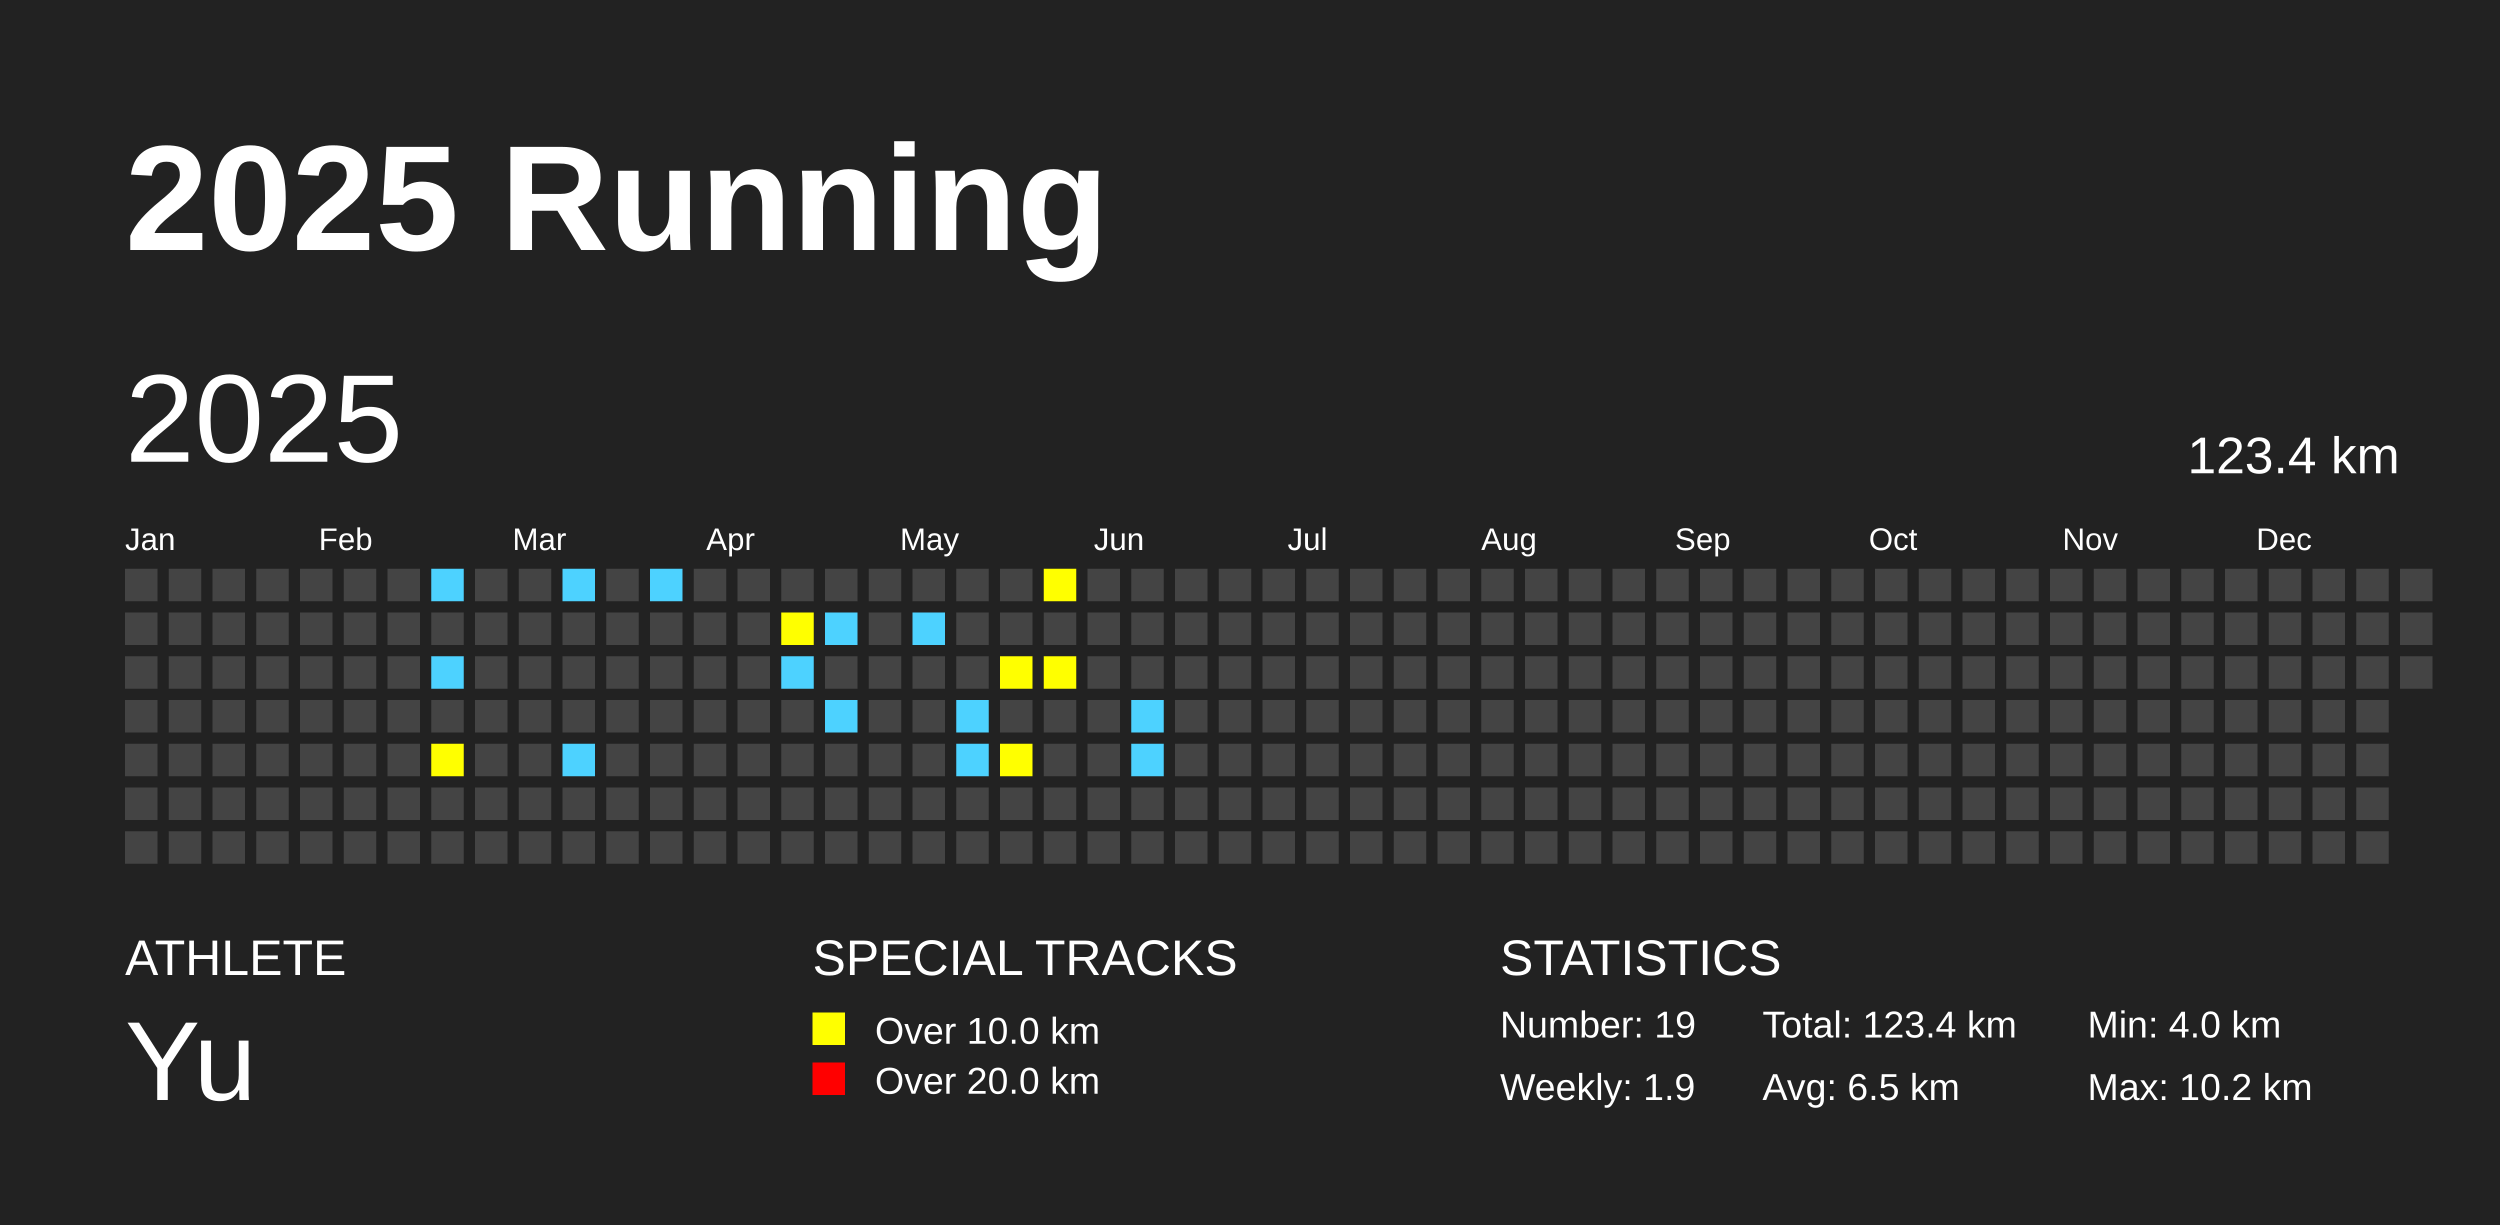
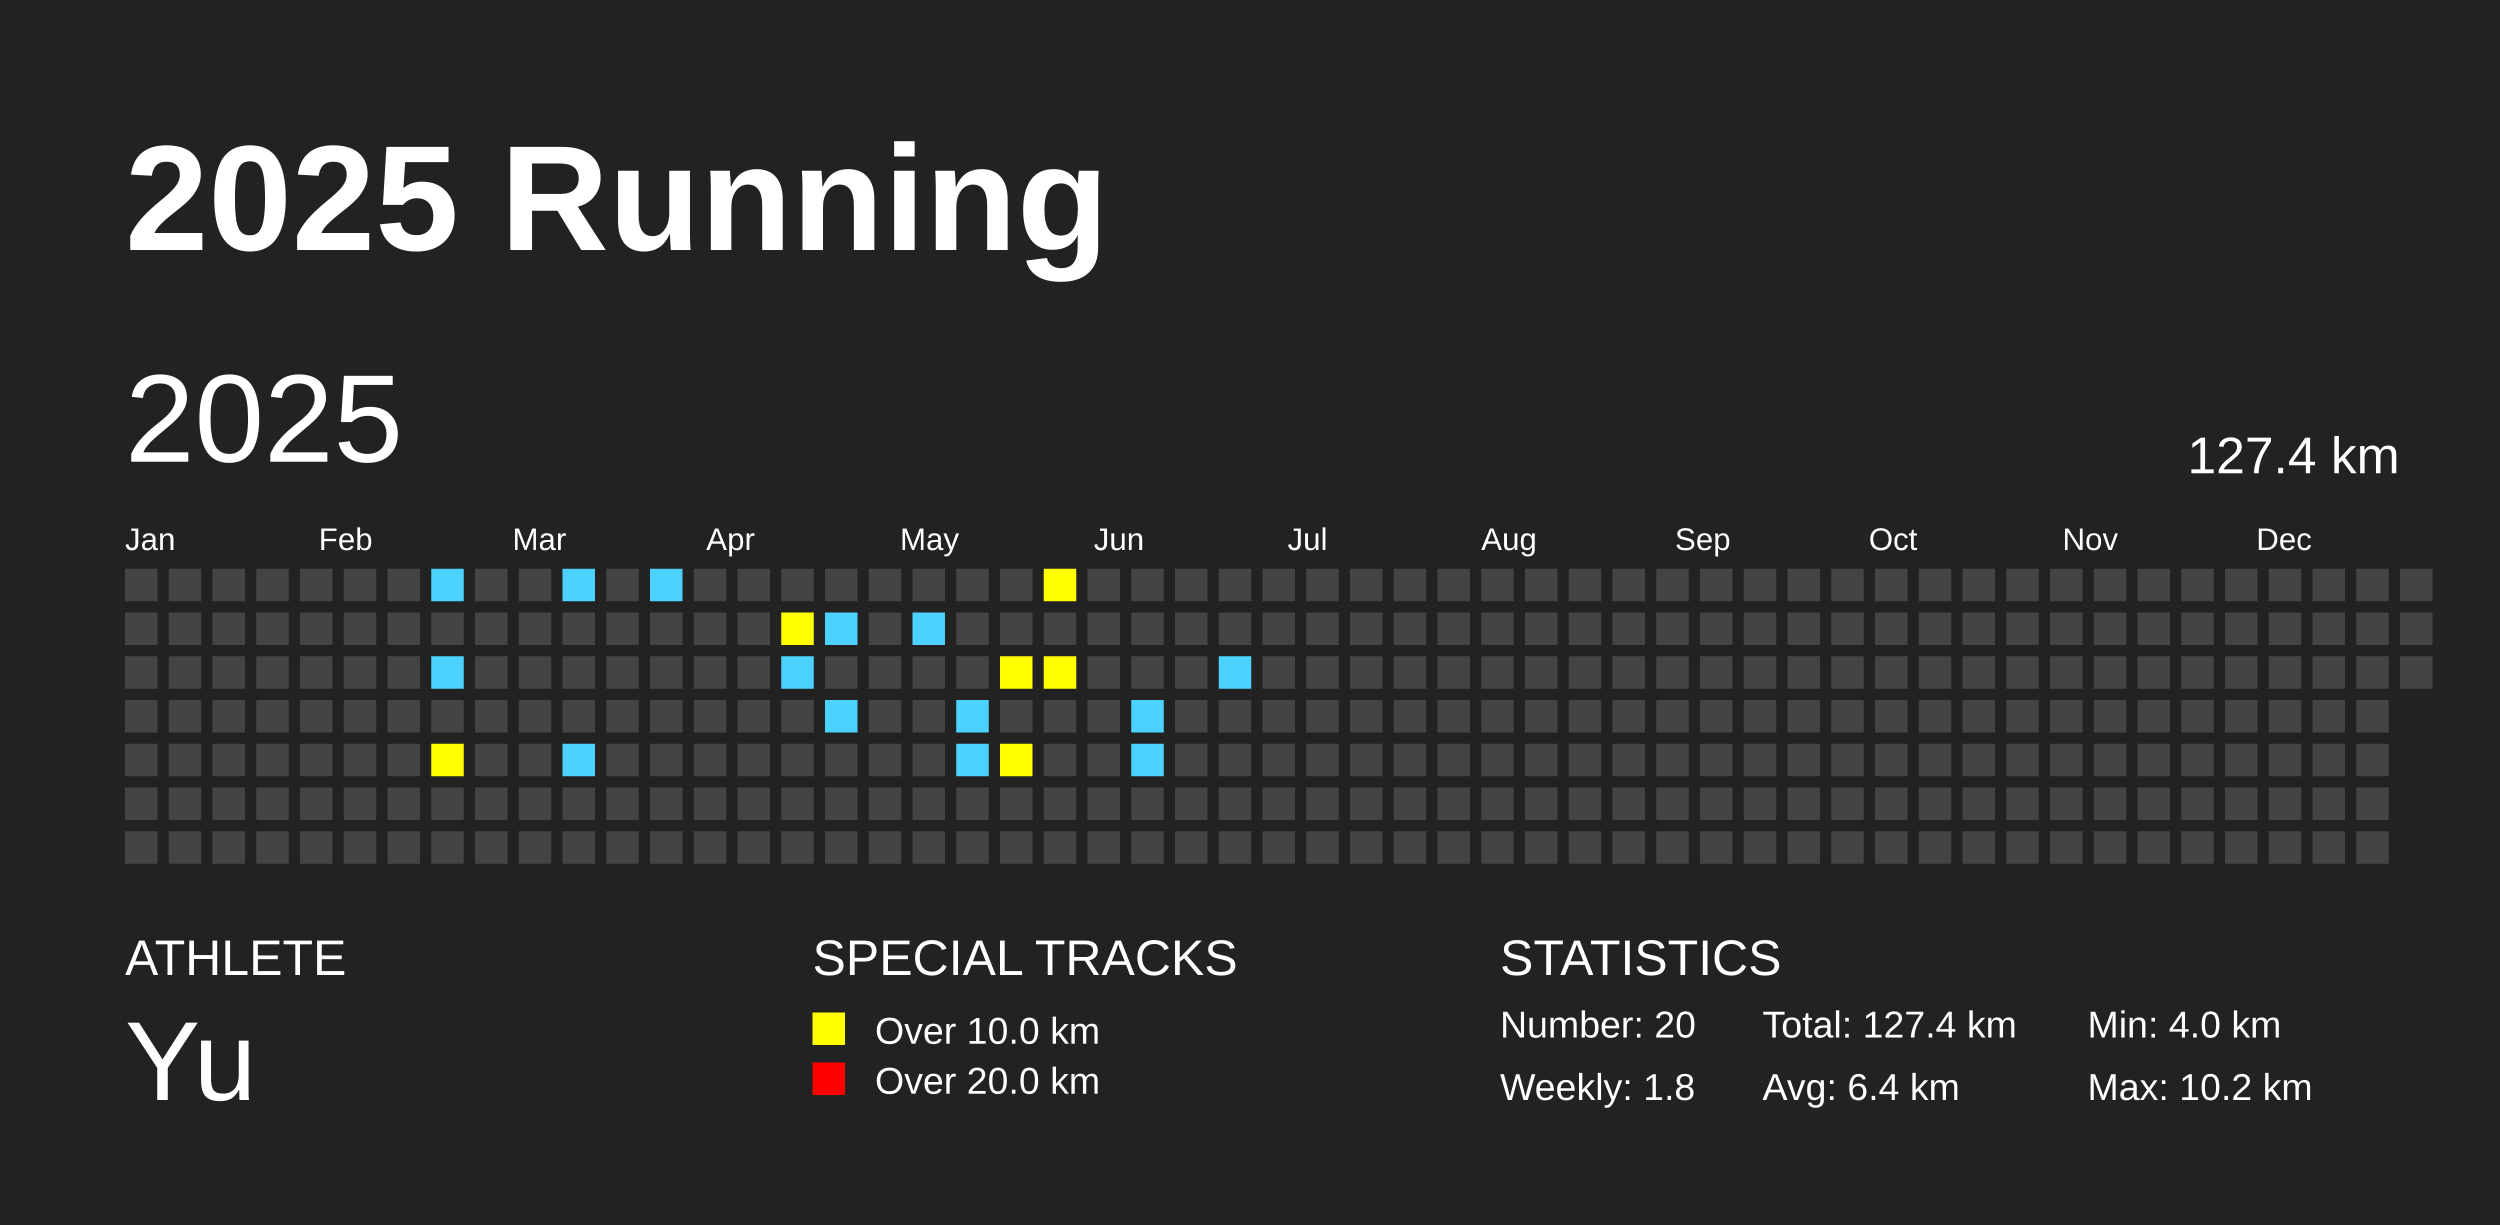
<svg xmlns="http://www.w3.org/2000/svg" baseProfile="full" height="98mm" version="1.1" viewBox="0,0,200,98" width="200mm">
  <defs />
  <rect fill="#222222" height="98" width="200" x="0" y="0" />
  <text fill="#FFFFFF" style="font-size:12px; font-family:Arial; font-weight:bold;" x="10" y="20">2025 Running</text>
  <text fill="#FFFFFF" style="font-size:4px; font-family:Arial" x="10" y="78">ATHLETE</text>
  <text fill="#FFFFFF" style="font-size:9px; font-family:Arial" x="10" y="88">Yu</text>
  <text fill="#FFFFFF" style="font-size:4px; font-family:Arial" x="65" y="78">SPECIAL TRACKS</text>
  <rect fill="yellow" height="2.6" width="2.6" x="65" y="81" />
  <text fill="#FFFFFF" style="font-size:3px; font-family:Arial" x="70" y="83.5">Over 10.0 km</text>
  <rect fill="red" height="2.6" width="2.6" x="65" y="85" />
  <text fill="#FFFFFF" style="font-size:3px; font-family:Arial" x="70" y="87.5">Over 20.0 km</text>
  <text fill="#FFFFFF" style="font-size:4px; font-family:Arial" x="120" y="78">STATISTICS</text>
-   <text fill="#FFFFFF" style="font-size:3px; font-family:Arial" x="120" y="83">Number: 19</text>
-   <text fill="#FFFFFF" style="font-size:3px; font-family:Arial" x="120" y="88">Weekly: 1.9</text>
-   <text fill="#FFFFFF" style="font-size:3px; font-family:Arial" x="141" y="83">Total: 123.4 km</text>
-   <text fill="#FFFFFF" style="font-size:3px; font-family:Arial" x="141" y="88">Avg: 6.5 km</text>
+   <text fill="#FFFFFF" style="font-size:3px; font-family:Arial" x="120" y="83">Number: 20</text>
+   <text fill="#FFFFFF" style="font-size:3px; font-family:Arial" x="120" y="88">Weekly: 1.8</text>
+   <text fill="#FFFFFF" style="font-size:3px; font-family:Arial" x="141" y="83">Total: 127.4 km</text>
+   <text fill="#FFFFFF" style="font-size:3px; font-family:Arial" x="141" y="88">Avg: 6.4 km</text>
  <text fill="#FFFFFF" style="font-size:3px; font-family:Arial" x="167" y="83">Min: 4.0 km</text>
  <text fill="#FFFFFF" style="font-size:3px; font-family:Arial" x="167" y="88">Max: 10.2 km</text>
  <text dominant-baseline="hanging" fill="#FFFFFF" style="font-size:10.0px; font-family:Arial;" x="10" y="30">2025</text>
-   <text dominant-baseline="hanging" fill="#FFFFFF" style="font-size:4.125px; font-family:Arial;" x="175" y="35">123.4 km</text>
+   <text dominant-baseline="hanging" fill="#FFFFFF" style="font-size:4.125px; font-family:Arial;" x="175" y="35">127.4 km</text>
  <text fill="#FFFFFF" style="font-size:2.5px; font-family:Arial" x="10.0" y="44">Jan</text>
  <text fill="#FFFFFF" style="font-size:2.5px; font-family:Arial" x="25.5" y="44">Feb</text>
  <text fill="#FFFFFF" style="font-size:2.5px; font-family:Arial" x="41.0" y="44">Mar</text>
  <text fill="#FFFFFF" style="font-size:2.5px; font-family:Arial" x="56.5" y="44">Apr</text>
  <text fill="#FFFFFF" style="font-size:2.5px; font-family:Arial" x="72.0" y="44">May</text>
  <text fill="#FFFFFF" style="font-size:2.5px; font-family:Arial" x="87.5" y="44">Jun</text>
  <text fill="#FFFFFF" style="font-size:2.5px; font-family:Arial" x="103.0" y="44">Jul</text>
  <text fill="#FFFFFF" style="font-size:2.5px; font-family:Arial" x="118.5" y="44">Aug</text>
  <text fill="#FFFFFF" style="font-size:2.5px; font-family:Arial" x="134.0" y="44">Sep</text>
  <text fill="#FFFFFF" style="font-size:2.5px; font-family:Arial" x="149.5" y="44">Oct</text>
  <text fill="#FFFFFF" style="font-size:2.5px; font-family:Arial" x="165.0" y="44">Nov</text>
  <text fill="#FFFFFF" style="font-size:2.5px; font-family:Arial" x="180.5" y="44">Dec</text>
  <rect fill="#444444" height="2.6" width="2.6" x="10.0" y="45.5" />
  <rect fill="#444444" height="2.6" width="2.6" x="10.0" y="49.0" />
  <rect fill="#444444" height="2.6" width="2.6" x="10.0" y="52.5" />
  <rect fill="#444444" height="2.6" width="2.6" x="10.0" y="56.0" />
  <rect fill="#444444" height="2.6" width="2.6" x="10.0" y="59.5" />
  <rect fill="#444444" height="2.6" width="2.6" x="10.0" y="63.0" />
  <rect fill="#444444" height="2.6" width="2.6" x="10.0" y="66.5" />
  <rect fill="#444444" height="2.6" width="2.6" x="13.5" y="45.5" />
  <rect fill="#444444" height="2.6" width="2.6" x="13.5" y="49.0" />
  <rect fill="#444444" height="2.6" width="2.6" x="13.5" y="52.5" />
  <rect fill="#444444" height="2.6" width="2.6" x="13.5" y="56.0" />
  <rect fill="#444444" height="2.6" width="2.6" x="13.5" y="59.5" />
  <rect fill="#444444" height="2.6" width="2.6" x="13.5" y="63.0" />
  <rect fill="#444444" height="2.6" width="2.6" x="13.5" y="66.5" />
  <rect fill="#444444" height="2.6" width="2.6" x="17.0" y="45.5" />
  <rect fill="#444444" height="2.6" width="2.6" x="17.0" y="49.0" />
  <rect fill="#444444" height="2.6" width="2.6" x="17.0" y="52.5" />
  <rect fill="#444444" height="2.6" width="2.6" x="17.0" y="56.0" />
  <rect fill="#444444" height="2.6" width="2.6" x="17.0" y="59.5" />
  <rect fill="#444444" height="2.6" width="2.6" x="17.0" y="63.0" />
  <rect fill="#444444" height="2.6" width="2.6" x="17.0" y="66.5" />
  <rect fill="#444444" height="2.6" width="2.6" x="20.5" y="45.5" />
  <rect fill="#444444" height="2.6" width="2.6" x="20.5" y="49.0" />
  <rect fill="#444444" height="2.6" width="2.6" x="20.5" y="52.5" />
  <rect fill="#444444" height="2.6" width="2.6" x="20.5" y="56.0" />
  <rect fill="#444444" height="2.6" width="2.6" x="20.5" y="59.5" />
  <rect fill="#444444" height="2.6" width="2.6" x="20.5" y="63.0" />
  <rect fill="#444444" height="2.6" width="2.6" x="20.5" y="66.5" />
  <rect fill="#444444" height="2.6" width="2.6" x="24.0" y="45.5" />
  <rect fill="#444444" height="2.6" width="2.6" x="24.0" y="49.0" />
  <rect fill="#444444" height="2.6" width="2.6" x="24.0" y="52.5" />
  <rect fill="#444444" height="2.6" width="2.6" x="24.0" y="56.0" />
  <rect fill="#444444" height="2.6" width="2.6" x="24.0" y="59.5" />
  <rect fill="#444444" height="2.6" width="2.6" x="24.0" y="63.0" />
  <rect fill="#444444" height="2.6" width="2.6" x="24.0" y="66.5" />
  <rect fill="#444444" height="2.6" width="2.6" x="27.5" y="45.5" />
  <rect fill="#444444" height="2.6" width="2.6" x="27.5" y="49.0" />
  <rect fill="#444444" height="2.6" width="2.6" x="27.5" y="52.5" />
  <rect fill="#444444" height="2.6" width="2.6" x="27.5" y="56.0" />
  <rect fill="#444444" height="2.6" width="2.6" x="27.5" y="59.5" />
  <rect fill="#444444" height="2.6" width="2.6" x="27.5" y="63.0" />
  <rect fill="#444444" height="2.6" width="2.6" x="27.5" y="66.5" />
  <rect fill="#444444" height="2.6" width="2.6" x="31.0" y="45.5" />
  <rect fill="#444444" height="2.6" width="2.6" x="31.0" y="49.0" />
  <rect fill="#444444" height="2.6" width="2.6" x="31.0" y="52.5" />
  <rect fill="#444444" height="2.6" width="2.6" x="31.0" y="56.0" />
  <rect fill="#444444" height="2.6" width="2.6" x="31.0" y="59.5" />
  <rect fill="#444444" height="2.6" width="2.6" x="31.0" y="63.0" />
  <rect fill="#444444" height="2.6" width="2.6" x="31.0" y="66.5" />
  <rect fill="#4DD2FF" height="2.6" width="2.6" x="34.5" y="45.5" />
  <rect fill="#444444" height="2.6" width="2.6" x="34.5" y="49.0" />
  <rect fill="#4DD2FF" height="2.6" width="2.6" x="34.5" y="52.5" />
  <rect fill="#444444" height="2.6" width="2.6" x="34.5" y="56.0" />
  <rect fill="yellow" height="2.6" width="2.6" x="34.5" y="59.5" />
  <rect fill="#444444" height="2.6" width="2.6" x="34.5" y="63.0" />
  <rect fill="#444444" height="2.6" width="2.6" x="34.5" y="66.5" />
  <rect fill="#444444" height="2.6" width="2.6" x="38.0" y="45.5" />
  <rect fill="#444444" height="2.6" width="2.6" x="38.0" y="49.0" />
  <rect fill="#444444" height="2.6" width="2.6" x="38.0" y="52.5" />
  <rect fill="#444444" height="2.6" width="2.6" x="38.0" y="56.0" />
  <rect fill="#444444" height="2.6" width="2.6" x="38.0" y="59.5" />
  <rect fill="#444444" height="2.6" width="2.6" x="38.0" y="63.0" />
  <rect fill="#444444" height="2.6" width="2.6" x="38.0" y="66.5" />
  <rect fill="#444444" height="2.6" width="2.6" x="41.5" y="45.5" />
  <rect fill="#444444" height="2.6" width="2.6" x="41.5" y="49.0" />
  <rect fill="#444444" height="2.6" width="2.6" x="41.5" y="52.5" />
  <rect fill="#444444" height="2.6" width="2.6" x="41.5" y="56.0" />
  <rect fill="#444444" height="2.6" width="2.6" x="41.5" y="59.5" />
  <rect fill="#444444" height="2.6" width="2.6" x="41.5" y="63.0" />
  <rect fill="#444444" height="2.6" width="2.6" x="41.5" y="66.5" />
  <rect fill="#4DD2FF" height="2.6" width="2.6" x="45.0" y="45.5" />
  <rect fill="#444444" height="2.6" width="2.6" x="45.0" y="49.0" />
  <rect fill="#444444" height="2.6" width="2.6" x="45.0" y="52.5" />
  <rect fill="#444444" height="2.6" width="2.6" x="45.0" y="56.0" />
  <rect fill="#4DD2FF" height="2.6" width="2.6" x="45.0" y="59.5" />
  <rect fill="#444444" height="2.6" width="2.6" x="45.0" y="63.0" />
  <rect fill="#444444" height="2.6" width="2.6" x="45.0" y="66.5" />
  <rect fill="#444444" height="2.6" width="2.6" x="48.5" y="45.5" />
  <rect fill="#444444" height="2.6" width="2.6" x="48.5" y="49.0" />
  <rect fill="#444444" height="2.6" width="2.6" x="48.5" y="52.5" />
  <rect fill="#444444" height="2.6" width="2.6" x="48.5" y="56.0" />
  <rect fill="#444444" height="2.6" width="2.6" x="48.5" y="59.5" />
  <rect fill="#444444" height="2.6" width="2.6" x="48.5" y="63.0" />
  <rect fill="#444444" height="2.6" width="2.6" x="48.5" y="66.5" />
  <rect fill="#4DD2FF" height="2.6" width="2.6" x="52.0" y="45.5" />
  <rect fill="#444444" height="2.6" width="2.6" x="52.0" y="49.0" />
  <rect fill="#444444" height="2.6" width="2.6" x="52.0" y="52.5" />
  <rect fill="#444444" height="2.6" width="2.6" x="52.0" y="56.0" />
  <rect fill="#444444" height="2.6" width="2.6" x="52.0" y="59.5" />
  <rect fill="#444444" height="2.6" width="2.6" x="52.0" y="63.0" />
  <rect fill="#444444" height="2.6" width="2.6" x="52.0" y="66.5" />
  <rect fill="#444444" height="2.6" width="2.6" x="55.5" y="45.5" />
  <rect fill="#444444" height="2.6" width="2.6" x="55.5" y="49.0" />
  <rect fill="#444444" height="2.6" width="2.6" x="55.5" y="52.5" />
  <rect fill="#444444" height="2.6" width="2.6" x="55.5" y="56.0" />
  <rect fill="#444444" height="2.6" width="2.6" x="55.5" y="59.5" />
  <rect fill="#444444" height="2.6" width="2.6" x="55.5" y="63.0" />
  <rect fill="#444444" height="2.6" width="2.6" x="55.5" y="66.5" />
  <rect fill="#444444" height="2.6" width="2.6" x="59.0" y="45.5" />
  <rect fill="#444444" height="2.6" width="2.6" x="59.0" y="49.0" />
  <rect fill="#444444" height="2.6" width="2.6" x="59.0" y="52.5" />
  <rect fill="#444444" height="2.6" width="2.6" x="59.0" y="56.0" />
  <rect fill="#444444" height="2.6" width="2.6" x="59.0" y="59.5" />
  <rect fill="#444444" height="2.6" width="2.6" x="59.0" y="63.0" />
  <rect fill="#444444" height="2.6" width="2.6" x="59.0" y="66.5" />
  <rect fill="#444444" height="2.6" width="2.6" x="62.5" y="45.5" />
  <rect fill="yellow" height="2.6" width="2.6" x="62.5" y="49.0" />
  <rect fill="#4DD2FF" height="2.6" width="2.6" x="62.5" y="52.5" />
  <rect fill="#444444" height="2.6" width="2.6" x="62.5" y="56.0" />
  <rect fill="#444444" height="2.6" width="2.6" x="62.5" y="59.5" />
  <rect fill="#444444" height="2.6" width="2.6" x="62.5" y="63.0" />
  <rect fill="#444444" height="2.6" width="2.6" x="62.5" y="66.5" />
  <rect fill="#444444" height="2.6" width="2.6" x="66.0" y="45.5" />
  <rect fill="#4DD2FF" height="2.6" width="2.6" x="66.0" y="49.0" />
  <rect fill="#444444" height="2.6" width="2.6" x="66.0" y="52.5" />
  <rect fill="#4DD2FF" height="2.6" width="2.6" x="66.0" y="56.0" />
  <rect fill="#444444" height="2.6" width="2.6" x="66.0" y="59.5" />
  <rect fill="#444444" height="2.6" width="2.6" x="66.0" y="63.0" />
  <rect fill="#444444" height="2.6" width="2.6" x="66.0" y="66.5" />
  <rect fill="#444444" height="2.6" width="2.6" x="69.5" y="45.5" />
  <rect fill="#444444" height="2.6" width="2.6" x="69.5" y="49.0" />
  <rect fill="#444444" height="2.6" width="2.6" x="69.5" y="52.5" />
  <rect fill="#444444" height="2.6" width="2.6" x="69.5" y="56.0" />
  <rect fill="#444444" height="2.6" width="2.6" x="69.5" y="59.5" />
  <rect fill="#444444" height="2.6" width="2.6" x="69.5" y="63.0" />
  <rect fill="#444444" height="2.6" width="2.6" x="69.5" y="66.5" />
  <rect fill="#444444" height="2.6" width="2.6" x="73.0" y="45.5" />
  <rect fill="#4DD2FF" height="2.6" width="2.6" x="73.0" y="49.0" />
  <rect fill="#444444" height="2.6" width="2.6" x="73.0" y="52.5" />
  <rect fill="#444444" height="2.6" width="2.6" x="73.0" y="56.0" />
  <rect fill="#444444" height="2.6" width="2.6" x="73.0" y="59.5" />
  <rect fill="#444444" height="2.6" width="2.6" x="73.0" y="63.0" />
  <rect fill="#444444" height="2.6" width="2.6" x="73.0" y="66.5" />
  <rect fill="#444444" height="2.6" width="2.6" x="76.5" y="45.5" />
  <rect fill="#444444" height="2.6" width="2.6" x="76.5" y="49.0" />
  <rect fill="#444444" height="2.6" width="2.6" x="76.5" y="52.5" />
  <rect fill="#4DD2FF" height="2.6" width="2.6" x="76.5" y="56.0" />
  <rect fill="#4DD2FF" height="2.6" width="2.6" x="76.5" y="59.5" />
  <rect fill="#444444" height="2.6" width="2.6" x="76.5" y="63.0" />
  <rect fill="#444444" height="2.6" width="2.6" x="76.5" y="66.5" />
  <rect fill="#444444" height="2.6" width="2.6" x="80.0" y="45.5" />
  <rect fill="#444444" height="2.6" width="2.6" x="80.0" y="49.0" />
  <rect fill="yellow" height="2.6" width="2.6" x="80.0" y="52.5" />
  <rect fill="#444444" height="2.6" width="2.6" x="80.0" y="56.0" />
  <rect fill="yellow" height="2.6" width="2.6" x="80.0" y="59.5" />
  <rect fill="#444444" height="2.6" width="2.6" x="80.0" y="63.0" />
  <rect fill="#444444" height="2.6" width="2.6" x="80.0" y="66.5" />
  <rect fill="yellow" height="2.6" width="2.6" x="83.5" y="45.5" />
  <rect fill="#444444" height="2.6" width="2.6" x="83.5" y="49.0" />
  <rect fill="yellow" height="2.6" width="2.6" x="83.5" y="52.5" />
  <rect fill="#444444" height="2.6" width="2.6" x="83.5" y="56.0" />
  <rect fill="#444444" height="2.6" width="2.6" x="83.5" y="59.5" />
  <rect fill="#444444" height="2.6" width="2.6" x="83.5" y="63.0" />
  <rect fill="#444444" height="2.6" width="2.6" x="83.5" y="66.5" />
  <rect fill="#444444" height="2.6" width="2.6" x="87.0" y="45.5" />
  <rect fill="#444444" height="2.6" width="2.6" x="87.0" y="49.0" />
  <rect fill="#444444" height="2.6" width="2.6" x="87.0" y="52.5" />
  <rect fill="#444444" height="2.6" width="2.6" x="87.0" y="56.0" />
  <rect fill="#444444" height="2.6" width="2.6" x="87.0" y="59.5" />
  <rect fill="#444444" height="2.6" width="2.6" x="87.0" y="63.0" />
  <rect fill="#444444" height="2.6" width="2.6" x="87.0" y="66.5" />
  <rect fill="#444444" height="2.6" width="2.6" x="90.5" y="45.5" />
  <rect fill="#444444" height="2.6" width="2.6" x="90.5" y="49.0" />
  <rect fill="#444444" height="2.6" width="2.6" x="90.5" y="52.5" />
  <rect fill="#4DD2FF" height="2.6" width="2.6" x="90.5" y="56.0" />
  <rect fill="#4DD2FF" height="2.6" width="2.6" x="90.5" y="59.5" />
  <rect fill="#444444" height="2.6" width="2.6" x="90.5" y="63.0" />
  <rect fill="#444444" height="2.6" width="2.6" x="90.5" y="66.5" />
  <rect fill="#444444" height="2.6" width="2.6" x="94.0" y="45.5" />
  <rect fill="#444444" height="2.6" width="2.6" x="94.0" y="49.0" />
  <rect fill="#444444" height="2.6" width="2.6" x="94.0" y="52.5" />
  <rect fill="#444444" height="2.6" width="2.6" x="94.0" y="56.0" />
  <rect fill="#444444" height="2.6" width="2.6" x="94.0" y="59.5" />
  <rect fill="#444444" height="2.6" width="2.6" x="94.0" y="63.0" />
  <rect fill="#444444" height="2.6" width="2.6" x="94.0" y="66.5" />
  <rect fill="#444444" height="2.6" width="2.6" x="97.5" y="45.5" />
  <rect fill="#444444" height="2.6" width="2.6" x="97.5" y="49.0" />
-   <rect fill="#444444" height="2.6" width="2.6" x="97.5" y="52.5" />
+   <rect fill="#4DD2FF" height="2.6" width="2.6" x="97.5" y="52.5" />
  <rect fill="#444444" height="2.6" width="2.6" x="97.5" y="56.0" />
  <rect fill="#444444" height="2.6" width="2.6" x="97.5" y="59.5" />
  <rect fill="#444444" height="2.6" width="2.6" x="97.5" y="63.0" />
  <rect fill="#444444" height="2.6" width="2.6" x="97.5" y="66.5" />
  <rect fill="#444444" height="2.6" width="2.6" x="101.0" y="45.5" />
  <rect fill="#444444" height="2.6" width="2.6" x="101.0" y="49.0" />
  <rect fill="#444444" height="2.6" width="2.6" x="101.0" y="52.5" />
  <rect fill="#444444" height="2.6" width="2.6" x="101.0" y="56.0" />
  <rect fill="#444444" height="2.6" width="2.6" x="101.0" y="59.5" />
  <rect fill="#444444" height="2.6" width="2.6" x="101.0" y="63.0" />
  <rect fill="#444444" height="2.6" width="2.6" x="101.0" y="66.5" />
  <rect fill="#444444" height="2.6" width="2.6" x="104.5" y="45.5" />
  <rect fill="#444444" height="2.6" width="2.6" x="104.5" y="49.0" />
  <rect fill="#444444" height="2.6" width="2.6" x="104.5" y="52.5" />
  <rect fill="#444444" height="2.6" width="2.6" x="104.5" y="56.0" />
  <rect fill="#444444" height="2.6" width="2.6" x="104.5" y="59.5" />
  <rect fill="#444444" height="2.6" width="2.6" x="104.5" y="63.0" />
  <rect fill="#444444" height="2.6" width="2.6" x="104.5" y="66.5" />
  <rect fill="#444444" height="2.6" width="2.6" x="108.0" y="45.5" />
  <rect fill="#444444" height="2.6" width="2.6" x="108.0" y="49.0" />
  <rect fill="#444444" height="2.6" width="2.6" x="108.0" y="52.5" />
  <rect fill="#444444" height="2.6" width="2.6" x="108.0" y="56.0" />
  <rect fill="#444444" height="2.6" width="2.6" x="108.0" y="59.5" />
  <rect fill="#444444" height="2.6" width="2.6" x="108.0" y="63.0" />
  <rect fill="#444444" height="2.6" width="2.6" x="108.0" y="66.5" />
  <rect fill="#444444" height="2.6" width="2.6" x="111.5" y="45.5" />
  <rect fill="#444444" height="2.6" width="2.6" x="111.5" y="49.0" />
  <rect fill="#444444" height="2.6" width="2.6" x="111.5" y="52.5" />
  <rect fill="#444444" height="2.6" width="2.6" x="111.5" y="56.0" />
  <rect fill="#444444" height="2.6" width="2.6" x="111.5" y="59.5" />
  <rect fill="#444444" height="2.6" width="2.6" x="111.5" y="63.0" />
  <rect fill="#444444" height="2.6" width="2.6" x="111.5" y="66.5" />
  <rect fill="#444444" height="2.6" width="2.6" x="115.0" y="45.5" />
  <rect fill="#444444" height="2.6" width="2.6" x="115.0" y="49.0" />
  <rect fill="#444444" height="2.6" width="2.6" x="115.0" y="52.5" />
  <rect fill="#444444" height="2.6" width="2.6" x="115.0" y="56.0" />
  <rect fill="#444444" height="2.6" width="2.6" x="115.0" y="59.5" />
  <rect fill="#444444" height="2.6" width="2.6" x="115.0" y="63.0" />
  <rect fill="#444444" height="2.6" width="2.6" x="115.0" y="66.5" />
  <rect fill="#444444" height="2.6" width="2.6" x="118.5" y="45.5" />
  <rect fill="#444444" height="2.6" width="2.6" x="118.5" y="49.0" />
  <rect fill="#444444" height="2.6" width="2.6" x="118.5" y="52.5" />
  <rect fill="#444444" height="2.6" width="2.6" x="118.5" y="56.0" />
  <rect fill="#444444" height="2.6" width="2.6" x="118.5" y="59.5" />
  <rect fill="#444444" height="2.6" width="2.6" x="118.5" y="63.0" />
  <rect fill="#444444" height="2.6" width="2.6" x="118.5" y="66.5" />
  <rect fill="#444444" height="2.6" width="2.6" x="122.0" y="45.5" />
  <rect fill="#444444" height="2.6" width="2.6" x="122.0" y="49.0" />
  <rect fill="#444444" height="2.6" width="2.6" x="122.0" y="52.5" />
  <rect fill="#444444" height="2.6" width="2.6" x="122.0" y="56.0" />
  <rect fill="#444444" height="2.6" width="2.6" x="122.0" y="59.5" />
  <rect fill="#444444" height="2.6" width="2.6" x="122.0" y="63.0" />
  <rect fill="#444444" height="2.6" width="2.6" x="122.0" y="66.5" />
  <rect fill="#444444" height="2.6" width="2.6" x="125.5" y="45.5" />
  <rect fill="#444444" height="2.6" width="2.6" x="125.5" y="49.0" />
  <rect fill="#444444" height="2.6" width="2.6" x="125.5" y="52.5" />
  <rect fill="#444444" height="2.6" width="2.6" x="125.5" y="56.0" />
  <rect fill="#444444" height="2.6" width="2.6" x="125.5" y="59.5" />
  <rect fill="#444444" height="2.6" width="2.6" x="125.5" y="63.0" />
  <rect fill="#444444" height="2.6" width="2.6" x="125.5" y="66.5" />
  <rect fill="#444444" height="2.6" width="2.6" x="129.0" y="45.5" />
  <rect fill="#444444" height="2.6" width="2.6" x="129.0" y="49.0" />
  <rect fill="#444444" height="2.6" width="2.6" x="129.0" y="52.5" />
  <rect fill="#444444" height="2.6" width="2.6" x="129.0" y="56.0" />
  <rect fill="#444444" height="2.6" width="2.6" x="129.0" y="59.5" />
  <rect fill="#444444" height="2.6" width="2.6" x="129.0" y="63.0" />
  <rect fill="#444444" height="2.6" width="2.6" x="129.0" y="66.5" />
  <rect fill="#444444" height="2.6" width="2.6" x="132.5" y="45.5" />
  <rect fill="#444444" height="2.6" width="2.6" x="132.5" y="49.0" />
  <rect fill="#444444" height="2.6" width="2.6" x="132.5" y="52.5" />
  <rect fill="#444444" height="2.6" width="2.6" x="132.5" y="56.0" />
  <rect fill="#444444" height="2.6" width="2.6" x="132.5" y="59.5" />
  <rect fill="#444444" height="2.6" width="2.6" x="132.5" y="63.0" />
  <rect fill="#444444" height="2.6" width="2.6" x="132.5" y="66.5" />
  <rect fill="#444444" height="2.6" width="2.6" x="136.0" y="45.5" />
  <rect fill="#444444" height="2.6" width="2.6" x="136.0" y="49.0" />
  <rect fill="#444444" height="2.6" width="2.6" x="136.0" y="52.5" />
  <rect fill="#444444" height="2.6" width="2.6" x="136.0" y="56.0" />
  <rect fill="#444444" height="2.6" width="2.6" x="136.0" y="59.5" />
  <rect fill="#444444" height="2.6" width="2.6" x="136.0" y="63.0" />
  <rect fill="#444444" height="2.6" width="2.6" x="136.0" y="66.5" />
  <rect fill="#444444" height="2.6" width="2.6" x="139.5" y="45.5" />
  <rect fill="#444444" height="2.6" width="2.6" x="139.5" y="49.0" />
  <rect fill="#444444" height="2.6" width="2.6" x="139.5" y="52.5" />
  <rect fill="#444444" height="2.6" width="2.6" x="139.5" y="56.0" />
  <rect fill="#444444" height="2.6" width="2.6" x="139.5" y="59.5" />
  <rect fill="#444444" height="2.6" width="2.6" x="139.5" y="63.0" />
  <rect fill="#444444" height="2.6" width="2.6" x="139.5" y="66.5" />
  <rect fill="#444444" height="2.6" width="2.6" x="143.0" y="45.5" />
  <rect fill="#444444" height="2.6" width="2.6" x="143.0" y="49.0" />
  <rect fill="#444444" height="2.6" width="2.6" x="143.0" y="52.5" />
  <rect fill="#444444" height="2.6" width="2.6" x="143.0" y="56.0" />
  <rect fill="#444444" height="2.6" width="2.6" x="143.0" y="59.5" />
  <rect fill="#444444" height="2.6" width="2.6" x="143.0" y="63.0" />
  <rect fill="#444444" height="2.6" width="2.6" x="143.0" y="66.5" />
  <rect fill="#444444" height="2.6" width="2.6" x="146.5" y="45.5" />
  <rect fill="#444444" height="2.6" width="2.6" x="146.5" y="49.0" />
  <rect fill="#444444" height="2.6" width="2.6" x="146.5" y="52.5" />
  <rect fill="#444444" height="2.6" width="2.6" x="146.5" y="56.0" />
  <rect fill="#444444" height="2.6" width="2.6" x="146.5" y="59.5" />
  <rect fill="#444444" height="2.6" width="2.6" x="146.5" y="63.0" />
  <rect fill="#444444" height="2.6" width="2.6" x="146.5" y="66.5" />
  <rect fill="#444444" height="2.6" width="2.6" x="150.0" y="45.5" />
  <rect fill="#444444" height="2.6" width="2.6" x="150.0" y="49.0" />
  <rect fill="#444444" height="2.6" width="2.6" x="150.0" y="52.5" />
  <rect fill="#444444" height="2.6" width="2.6" x="150.0" y="56.0" />
  <rect fill="#444444" height="2.6" width="2.6" x="150.0" y="59.5" />
  <rect fill="#444444" height="2.6" width="2.6" x="150.0" y="63.0" />
  <rect fill="#444444" height="2.6" width="2.6" x="150.0" y="66.5" />
  <rect fill="#444444" height="2.6" width="2.6" x="153.5" y="45.5" />
  <rect fill="#444444" height="2.6" width="2.6" x="153.5" y="49.0" />
  <rect fill="#444444" height="2.6" width="2.6" x="153.5" y="52.5" />
  <rect fill="#444444" height="2.6" width="2.6" x="153.5" y="56.0" />
  <rect fill="#444444" height="2.6" width="2.6" x="153.5" y="59.5" />
  <rect fill="#444444" height="2.6" width="2.6" x="153.5" y="63.0" />
  <rect fill="#444444" height="2.6" width="2.6" x="153.5" y="66.5" />
  <rect fill="#444444" height="2.6" width="2.6" x="157.0" y="45.5" />
  <rect fill="#444444" height="2.6" width="2.6" x="157.0" y="49.0" />
  <rect fill="#444444" height="2.6" width="2.6" x="157.0" y="52.5" />
  <rect fill="#444444" height="2.6" width="2.6" x="157.0" y="56.0" />
  <rect fill="#444444" height="2.6" width="2.6" x="157.0" y="59.5" />
  <rect fill="#444444" height="2.6" width="2.6" x="157.0" y="63.0" />
  <rect fill="#444444" height="2.6" width="2.6" x="157.0" y="66.5" />
  <rect fill="#444444" height="2.6" width="2.6" x="160.5" y="45.5" />
  <rect fill="#444444" height="2.6" width="2.6" x="160.5" y="49.0" />
  <rect fill="#444444" height="2.6" width="2.6" x="160.5" y="52.5" />
  <rect fill="#444444" height="2.6" width="2.6" x="160.5" y="56.0" />
  <rect fill="#444444" height="2.6" width="2.6" x="160.5" y="59.5" />
  <rect fill="#444444" height="2.6" width="2.6" x="160.5" y="63.0" />
  <rect fill="#444444" height="2.6" width="2.6" x="160.5" y="66.5" />
  <rect fill="#444444" height="2.6" width="2.6" x="164.0" y="45.5" />
  <rect fill="#444444" height="2.6" width="2.6" x="164.0" y="49.0" />
  <rect fill="#444444" height="2.6" width="2.6" x="164.0" y="52.5" />
  <rect fill="#444444" height="2.6" width="2.6" x="164.0" y="56.0" />
  <rect fill="#444444" height="2.6" width="2.6" x="164.0" y="59.5" />
  <rect fill="#444444" height="2.6" width="2.6" x="164.0" y="63.0" />
  <rect fill="#444444" height="2.6" width="2.6" x="164.0" y="66.5" />
  <rect fill="#444444" height="2.6" width="2.6" x="167.5" y="45.5" />
  <rect fill="#444444" height="2.6" width="2.6" x="167.5" y="49.0" />
  <rect fill="#444444" height="2.6" width="2.6" x="167.5" y="52.5" />
  <rect fill="#444444" height="2.6" width="2.6" x="167.5" y="56.0" />
  <rect fill="#444444" height="2.6" width="2.6" x="167.5" y="59.5" />
  <rect fill="#444444" height="2.6" width="2.6" x="167.5" y="63.0" />
  <rect fill="#444444" height="2.6" width="2.6" x="167.5" y="66.5" />
  <rect fill="#444444" height="2.6" width="2.6" x="171.0" y="45.5" />
  <rect fill="#444444" height="2.6" width="2.6" x="171.0" y="49.0" />
  <rect fill="#444444" height="2.6" width="2.6" x="171.0" y="52.5" />
  <rect fill="#444444" height="2.6" width="2.6" x="171.0" y="56.0" />
  <rect fill="#444444" height="2.6" width="2.6" x="171.0" y="59.5" />
  <rect fill="#444444" height="2.6" width="2.6" x="171.0" y="63.0" />
  <rect fill="#444444" height="2.6" width="2.6" x="171.0" y="66.5" />
  <rect fill="#444444" height="2.6" width="2.6" x="174.5" y="45.5" />
  <rect fill="#444444" height="2.6" width="2.6" x="174.5" y="49.0" />
  <rect fill="#444444" height="2.6" width="2.6" x="174.5" y="52.5" />
  <rect fill="#444444" height="2.6" width="2.6" x="174.5" y="56.0" />
  <rect fill="#444444" height="2.6" width="2.6" x="174.5" y="59.5" />
  <rect fill="#444444" height="2.6" width="2.6" x="174.5" y="63.0" />
  <rect fill="#444444" height="2.6" width="2.6" x="174.5" y="66.5" />
  <rect fill="#444444" height="2.6" width="2.6" x="178.0" y="45.5" />
  <rect fill="#444444" height="2.6" width="2.6" x="178.0" y="49.0" />
  <rect fill="#444444" height="2.6" width="2.6" x="178.0" y="52.5" />
  <rect fill="#444444" height="2.6" width="2.6" x="178.0" y="56.0" />
  <rect fill="#444444" height="2.6" width="2.6" x="178.0" y="59.5" />
  <rect fill="#444444" height="2.6" width="2.6" x="178.0" y="63.0" />
  <rect fill="#444444" height="2.6" width="2.6" x="178.0" y="66.5" />
  <rect fill="#444444" height="2.6" width="2.6" x="181.5" y="45.5" />
  <rect fill="#444444" height="2.6" width="2.6" x="181.5" y="49.0" />
  <rect fill="#444444" height="2.6" width="2.6" x="181.5" y="52.5" />
  <rect fill="#444444" height="2.6" width="2.6" x="181.5" y="56.0" />
  <rect fill="#444444" height="2.6" width="2.6" x="181.5" y="59.5" />
  <rect fill="#444444" height="2.6" width="2.6" x="181.5" y="63.0" />
  <rect fill="#444444" height="2.6" width="2.6" x="181.5" y="66.5" />
  <rect fill="#444444" height="2.6" width="2.6" x="185.0" y="45.5" />
  <rect fill="#444444" height="2.6" width="2.6" x="185.0" y="49.0" />
  <rect fill="#444444" height="2.6" width="2.6" x="185.0" y="52.5" />
  <rect fill="#444444" height="2.6" width="2.6" x="185.0" y="56.0" />
  <rect fill="#444444" height="2.6" width="2.6" x="185.0" y="59.5" />
  <rect fill="#444444" height="2.6" width="2.6" x="185.0" y="63.0" />
  <rect fill="#444444" height="2.6" width="2.6" x="185.0" y="66.5" />
  <rect fill="#444444" height="2.6" width="2.6" x="188.5" y="45.5" />
  <rect fill="#444444" height="2.6" width="2.6" x="188.5" y="49.0" />
  <rect fill="#444444" height="2.6" width="2.6" x="188.5" y="52.5" />
  <rect fill="#444444" height="2.6" width="2.6" x="188.5" y="56.0" />
  <rect fill="#444444" height="2.6" width="2.6" x="188.5" y="59.5" />
  <rect fill="#444444" height="2.6" width="2.6" x="188.5" y="63.0" />
  <rect fill="#444444" height="2.6" width="2.6" x="188.5" y="66.5" />
  <rect fill="#444444" height="2.6" width="2.6" x="192.0" y="45.5" />
  <rect fill="#444444" height="2.6" width="2.6" x="192.0" y="49.0" />
  <rect fill="#444444" height="2.6" width="2.6" x="192.0" y="52.5" />
</svg>
